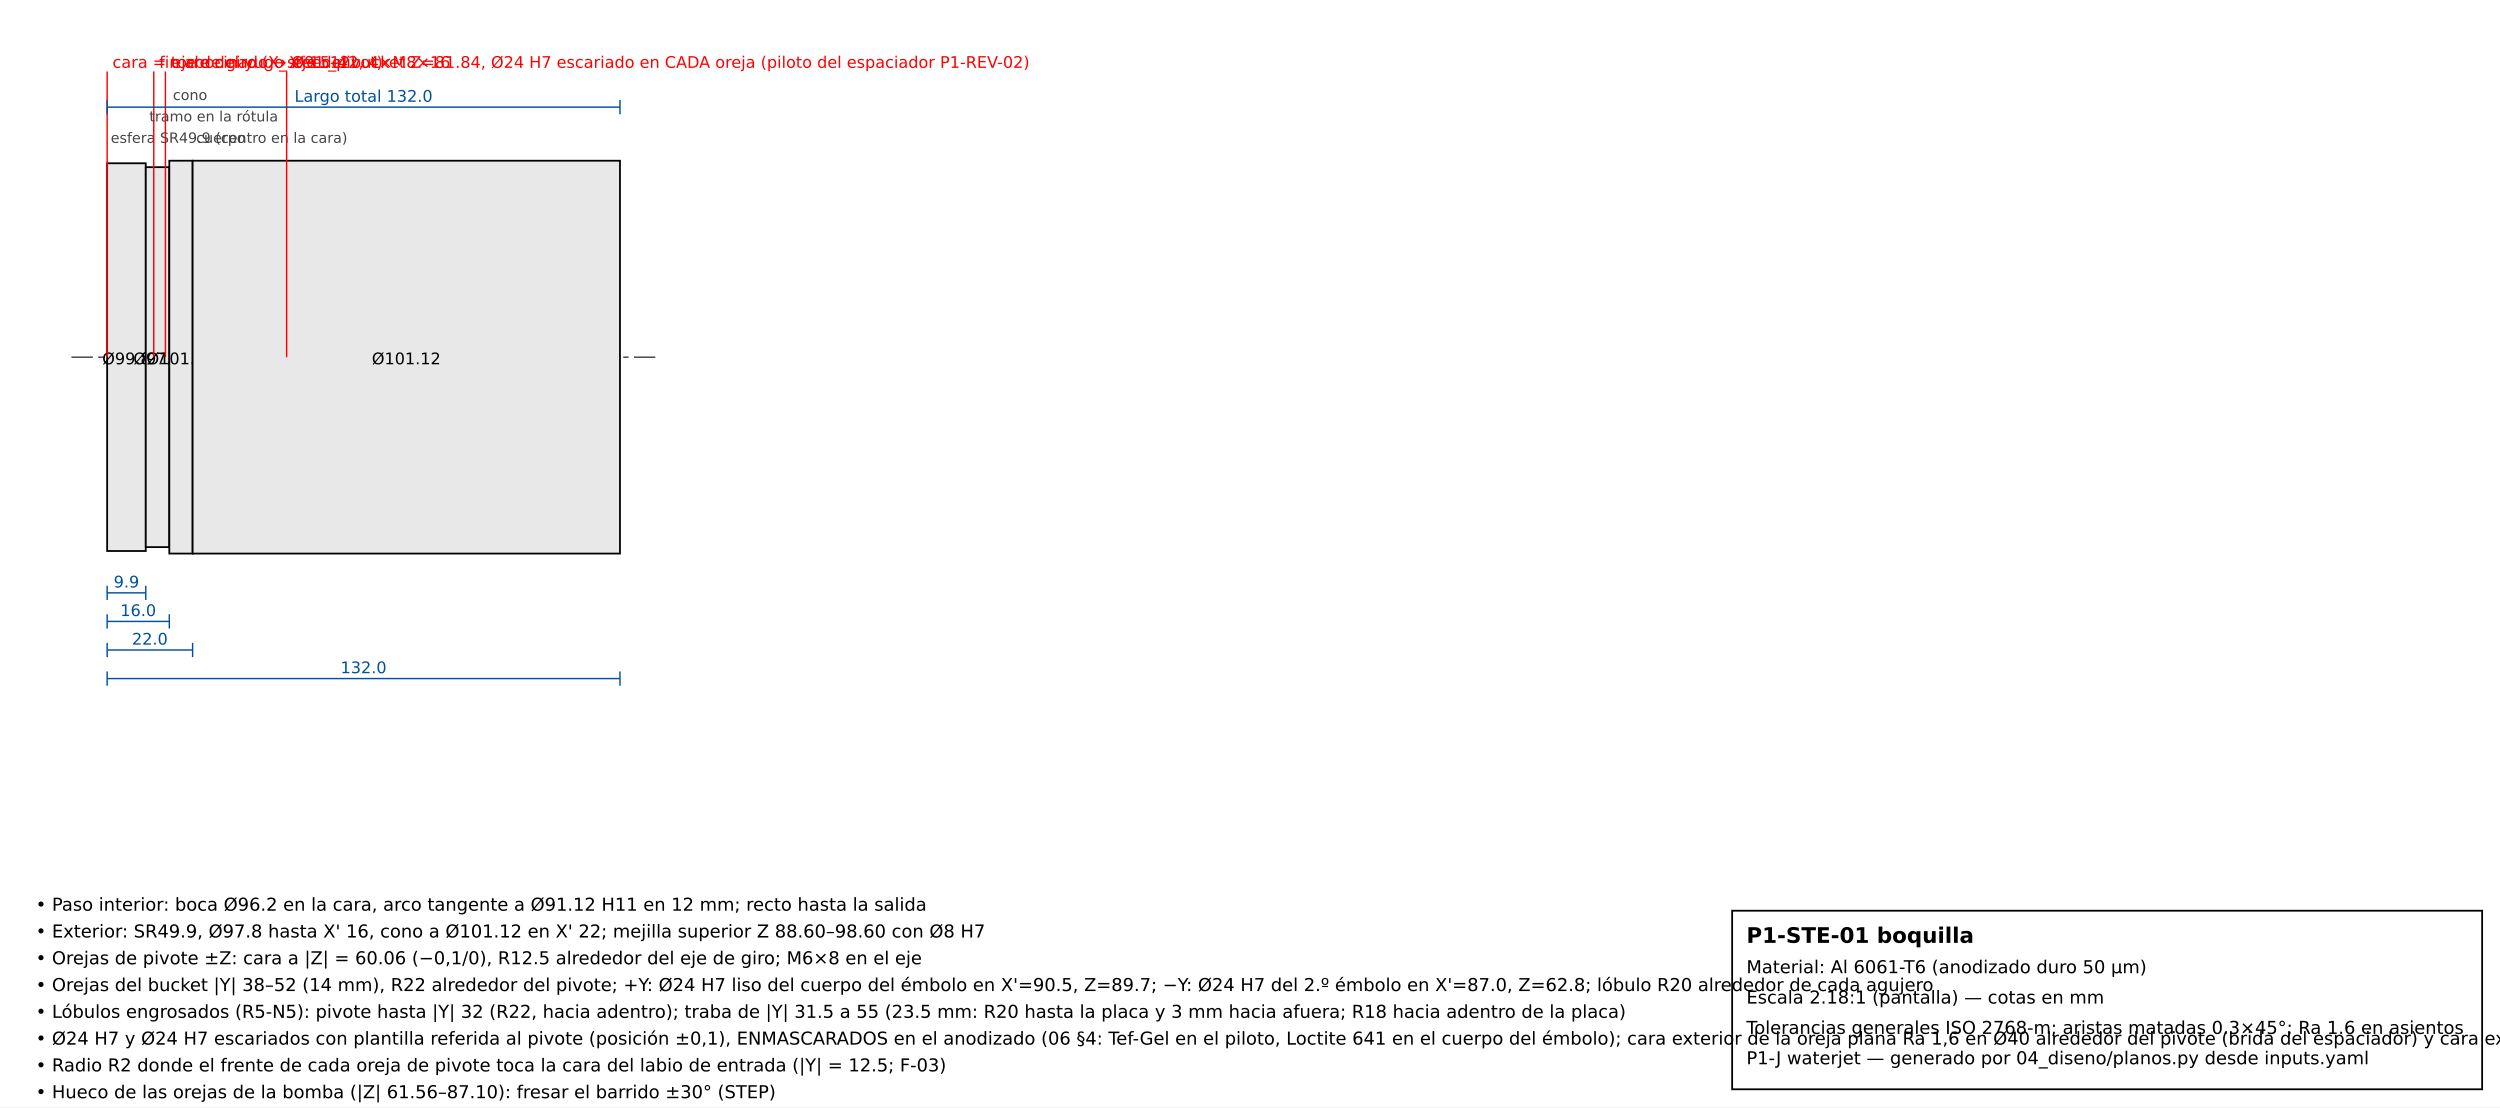
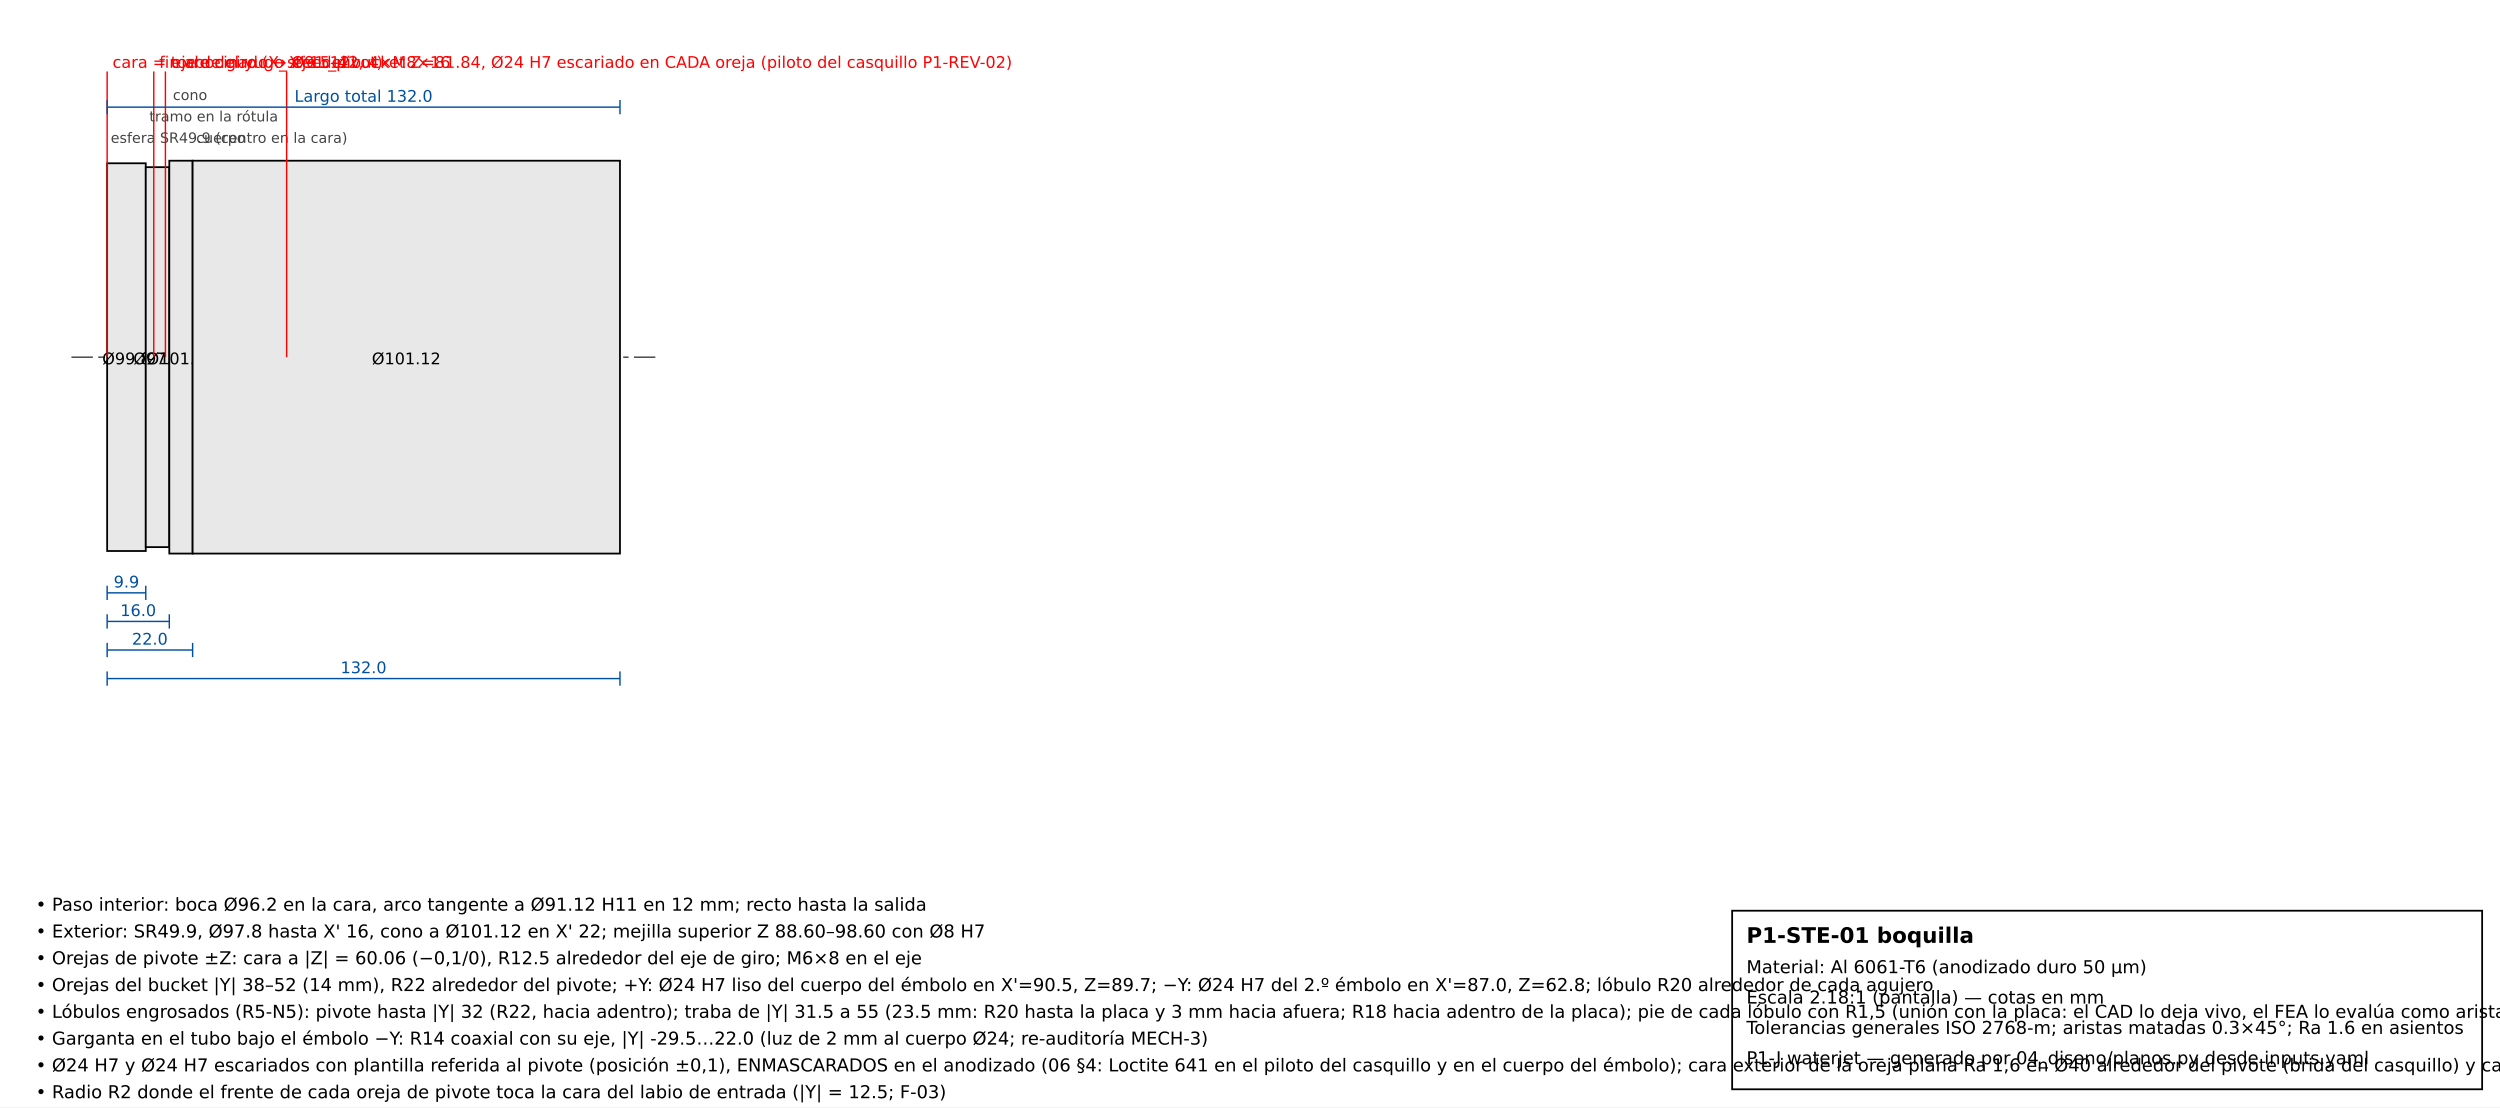
<svg xmlns="http://www.w3.org/2000/svg" baseProfile="full" height="620" version="1.1" width="1400">
  <defs />
  <rect fill="white" height="620" width="1400" x="0" y="0" />
  <line stroke="black" stroke-dasharray="12,3,3,3" stroke-width="0.6" x1="40" x2="367.184" y1="200" y2="200" />
  <rect fill="#e8e8e8" height="217.128" stroke="black" stroke-width="1" width="21.626" x="60" y="91.436" />
  <text font-family="DejaVu Sans" font-size="9" text-anchor="middle" x="70.813" y="204">Ø99.8</text>
  <line stroke="#0050a0" stroke-width="0.8" x1="60" x2="81.626" y1="332.0" y2="332.0" />
  <line stroke="#0050a0" stroke-width="0.8" x1="60" x2="60" y1="328.0" y2="336.0" />
  <line stroke="#0050a0" stroke-width="0.8" x1="81.626" x2="81.626" y1="328.0" y2="336.0" />
  <text fill="#0050a0" font-family="DejaVu Sans" font-size="9" text-anchor="middle" x="70.813" y="329.0">9.9</text>
  <text fill="#444" font-family="DejaVu Sans" font-size="8" x="62" y="80.0">esfera SR49.9 (centro en la cara)</text>
  <rect fill="#e8e8e8" height="212.777" stroke="black" stroke-width="1" width="13.184" x="81.626" y="93.612" />
  <text font-family="DejaVu Sans" font-size="9" text-anchor="middle" x="88.218" y="204">Ø97.8</text>
  <line stroke="#0050a0" stroke-width="0.8" x1="60" x2="94.81" y1="348.0" y2="348.0" />
  <line stroke="#0050a0" stroke-width="0.8" x1="60" x2="60" y1="344.0" y2="352.0" />
  <line stroke="#0050a0" stroke-width="0.8" x1="94.81" x2="94.81" y1="344.0" y2="352.0" />
  <text fill="#0050a0" font-family="DejaVu Sans" font-size="9" text-anchor="middle" x="77.405" y="345.0">16.0</text>
  <text fill="#444" font-family="DejaVu Sans" font-size="8" x="83.626" y="68.0">tramo en la rótula</text>
  <rect fill="#e8e8e8" height="220.0" stroke="black" stroke-width="1" width="13.054" x="94.81" y="90.0" />
  <text font-family="DejaVu Sans" font-size="9" text-anchor="middle" x="101.337" y="204">Ø101.12</text>
  <line stroke="#0050a0" stroke-width="0.8" x1="60" x2="107.864" y1="364.0" y2="364.0" />
  <line stroke="#0050a0" stroke-width="0.8" x1="60" x2="60" y1="360.0" y2="368.0" />
  <line stroke="#0050a0" stroke-width="0.8" x1="107.864" x2="107.864" y1="360.0" y2="368.0" />
  <text fill="#0050a0" font-family="DejaVu Sans" font-size="9" text-anchor="middle" x="83.932" y="361.0">22.0</text>
  <text fill="#444" font-family="DejaVu Sans" font-size="8" x="96.81" y="56.0">cono</text>
  <rect fill="#e8e8e8" height="220.0" stroke="black" stroke-width="1" width="239.32" x="107.864" y="90.0" />
  <text font-family="DejaVu Sans" font-size="9" text-anchor="middle" x="227.524" y="204">Ø101.12</text>
  <line stroke="#0050a0" stroke-width="0.8" x1="60" x2="347.184" y1="380.0" y2="380.0" />
  <line stroke="#0050a0" stroke-width="0.8" x1="60" x2="60" y1="376.0" y2="384.0" />
  <line stroke="#0050a0" stroke-width="0.8" x1="347.184" x2="347.184" y1="376.0" y2="384.0" />
  <text fill="#0050a0" font-family="DejaVu Sans" font-size="9" text-anchor="middle" x="203.592" y="377.0">132.0</text>
  <text fill="#444" font-family="DejaVu Sans" font-size="8" x="109.864" y="80.0">cuerpo</text>
  <line stroke="red" stroke-width="0.8" x1="60.0" x2="60.0" y1="40.0" y2="200" />
  <text fill="red" font-family="DejaVu Sans" font-size="9" x="63.0" y="38.0">cara = eje de giro (X_steer_pivot)</text>
  <line stroke="red" stroke-width="0.8" x1="86.108" x2="86.108" y1="40.0" y2="200" />
  <text fill="red" font-family="DejaVu Sans" font-size="9" x="89.108" y="38.0">fin abocinado → Ø91.12</text>
  <line stroke="red" stroke-width="0.8" x1="160.514" x2="160.514" y1="40.0" y2="200" />
-   <text fill="red" font-family="DejaVu Sans" font-size="9" x="163.514" y="38.0">eje del bucket Z=81.84, Ø24 H7 escariado en CADA oreja (piloto del espaciador P1-REV-02)</text>
+   <text fill="red" font-family="DejaVu Sans" font-size="9" x="163.514" y="38.0">eje del bucket Z=81.84, Ø24 H7 escariado en CADA oreja (piloto del casquillo P1-REV-02)</text>
  <line stroke="red" stroke-width="0.8" x1="92.634" x2="92.634" y1="40.0" y2="200" />
  <text fill="red" font-family="DejaVu Sans" font-size="9" x="95.634" y="38.0">torre del yugo X' 15–42, 4×M8×16</text>
  <line stroke="#0050a0" stroke-width="0.8" x1="60" x2="347.184" y1="60" y2="60" />
  <line stroke="#0050a0" stroke-width="0.8" x1="60" x2="60" y1="56" y2="64" />
  <line stroke="#0050a0" stroke-width="0.8" x1="347.184" x2="347.184" y1="56" y2="64" />
  <text fill="#0050a0" font-family="DejaVu Sans" font-size="9" text-anchor="middle" x="203.592" y="57">Largo total 132.0</text>
  <g font-family="DejaVu Sans" font-size="11">
    <rect fill="none" height="100" stroke="black" width="420" x="970" y="510" />
    <text font-size="12" font-weight="bold" x="978" y="528">P1-STE-01  boquilla</text>
    <text font-size="10" font-weight="normal" x="978" y="545">Material: Al 6061-T6 (anodizado duro 50 µm)</text>
    <text font-size="10" font-weight="normal" x="978" y="562">Escala 2.18:1 (pantalla)  —  cotas en mm</text>
    <text font-size="10" font-weight="normal" x="978" y="579">Tolerancias generales ISO 2768-m; aristas matadas 0.3×45°; Ra 1.6 en asientos</text>
    <text font-size="10" font-weight="normal" x="978" y="596">P1-J waterjet — generado por 04_diseno/planos.py desde inputs.yaml</text>
    <text font-size="10" x="20" y="510">• Paso interior: boca Ø96.2 en la cara, arco tangente a Ø91.12 H11 en 12 mm; recto hasta la salida</text>
    <text font-size="10" x="20" y="525">• Exterior: SR49.9, Ø97.8 hasta X' 16, cono a Ø101.12 en X' 22; mejilla superior Z 88.60–98.60 con Ø8 H7</text>
    <text font-size="10" x="20" y="540">• Orejas de pivote ±Z: cara a |Z| = 60.06 (−0,1/0), R12.5 alrededor del eje de giro; M6×8 en el eje</text>
    <text font-size="10" x="20" y="555">• Orejas del bucket |Y| 38–52 (14 mm), R22 alrededor del pivote; +Y: Ø24 H7 liso del cuerpo del émbolo en X'=90.5, Z=89.7; −Y: Ø24 H7 del 2.º émbolo en X'=87.0, Z=62.8; lóbulo R20 alrededor de cada agujero</text>
-     <text font-size="10" x="20" y="570">• Lóbulos engrosados (R5-N5): pivote hasta |Y| 32 (R22, hacia adentro); traba de |Y| 31.5 a 55 (23.5 mm: R20 hasta la placa y 3 mm hacia afuera; R18 hacia adentro de la placa)</text>
-     <text font-size="10" x="20" y="585">• Ø24 H7 y Ø24 H7 escariados con plantilla referida al pivote (posición ±0,1), ENMASCARADOS en el anodizado (06 §4: Tef-Gel en el piloto, Loctite 641 en el cuerpo del émbolo); cara exterior de la oreja plana Ra 1,6 en Ø40 alrededor del pivote (brida del espaciador) y cara exterior del lóbulo de la traba plana Ra 1,6 (collar Ø32 del cuerpo), ANODIZADAS (no enmascarar: aíslan del 316)</text>
-     <text font-size="10" x="20" y="600">• Radio R2 donde el frente de cada oreja de pivote toca la cara del labio de entrada (|Y| = 12.5; F-03)</text>
-     <text font-size="10" x="20" y="615">• Hueco de las orejas de la bomba (|Z| 61.56–87.10): fresar el barrido ±30° (STEP)</text>
-     <text font-size="10" x="20" y="630">• Cotas 3D completas en step/P1-STE-01_boquilla.step (marco JET, δ = 0)</text>
+     <text font-size="10" x="20" y="570">• Lóbulos engrosados (R5-N5): pivote hasta |Y| 32 (R22, hacia adentro); traba de |Y| 31.5 a 55 (23.5 mm: R20 hasta la placa y 3 mm hacia afuera; R18 hacia adentro de la placa); pie de cada lóbulo con R1,5 (unión con la placa: el CAD lo deja vivo, el FEA lo evalúa como arista viva; re-auditoría FEA-3)</text>
+     <text font-size="10" x="20" y="585">• Garganta en el tubo bajo el émbolo −Y: R14 coaxial con su eje, |Y| -29.5…22.0 (luz de 2 mm al cuerpo Ø24; re-auditoría MECH-3)</text>
+     <text font-size="10" x="20" y="600">• Ø24 H7 y Ø24 H7 escariados con plantilla referida al pivote (posición ±0,1), ENMASCARADOS en el anodizado (06 §4: Loctite 641 en el piloto del casquillo y en el cuerpo del émbolo); cara exterior de la oreja plana Ra 1,6 en Ø40 alrededor del pivote (brida del casquillo) y cara exterior del lóbulo de la traba plana Ra 1,6 (collar Ø32 del cuerpo), ANODIZADAS (no enmascarar: aíslan del 316)</text>
+     <text font-size="10" x="20" y="615">• Radio R2 donde el frente de cada oreja de pivote toca la cara del labio de entrada (|Y| = 12.5; F-03)</text>
+     <text font-size="10" x="20" y="630">• Hueco de las orejas de la bomba (|Z| 61.56–87.10): fresar el barrido ±30° (STEP)</text>
+     <text font-size="10" x="20" y="645">• Cotas 3D completas en step/P1-STE-01_boquilla.step (marco JET, δ = 0)</text>
  </g>
</svg>
